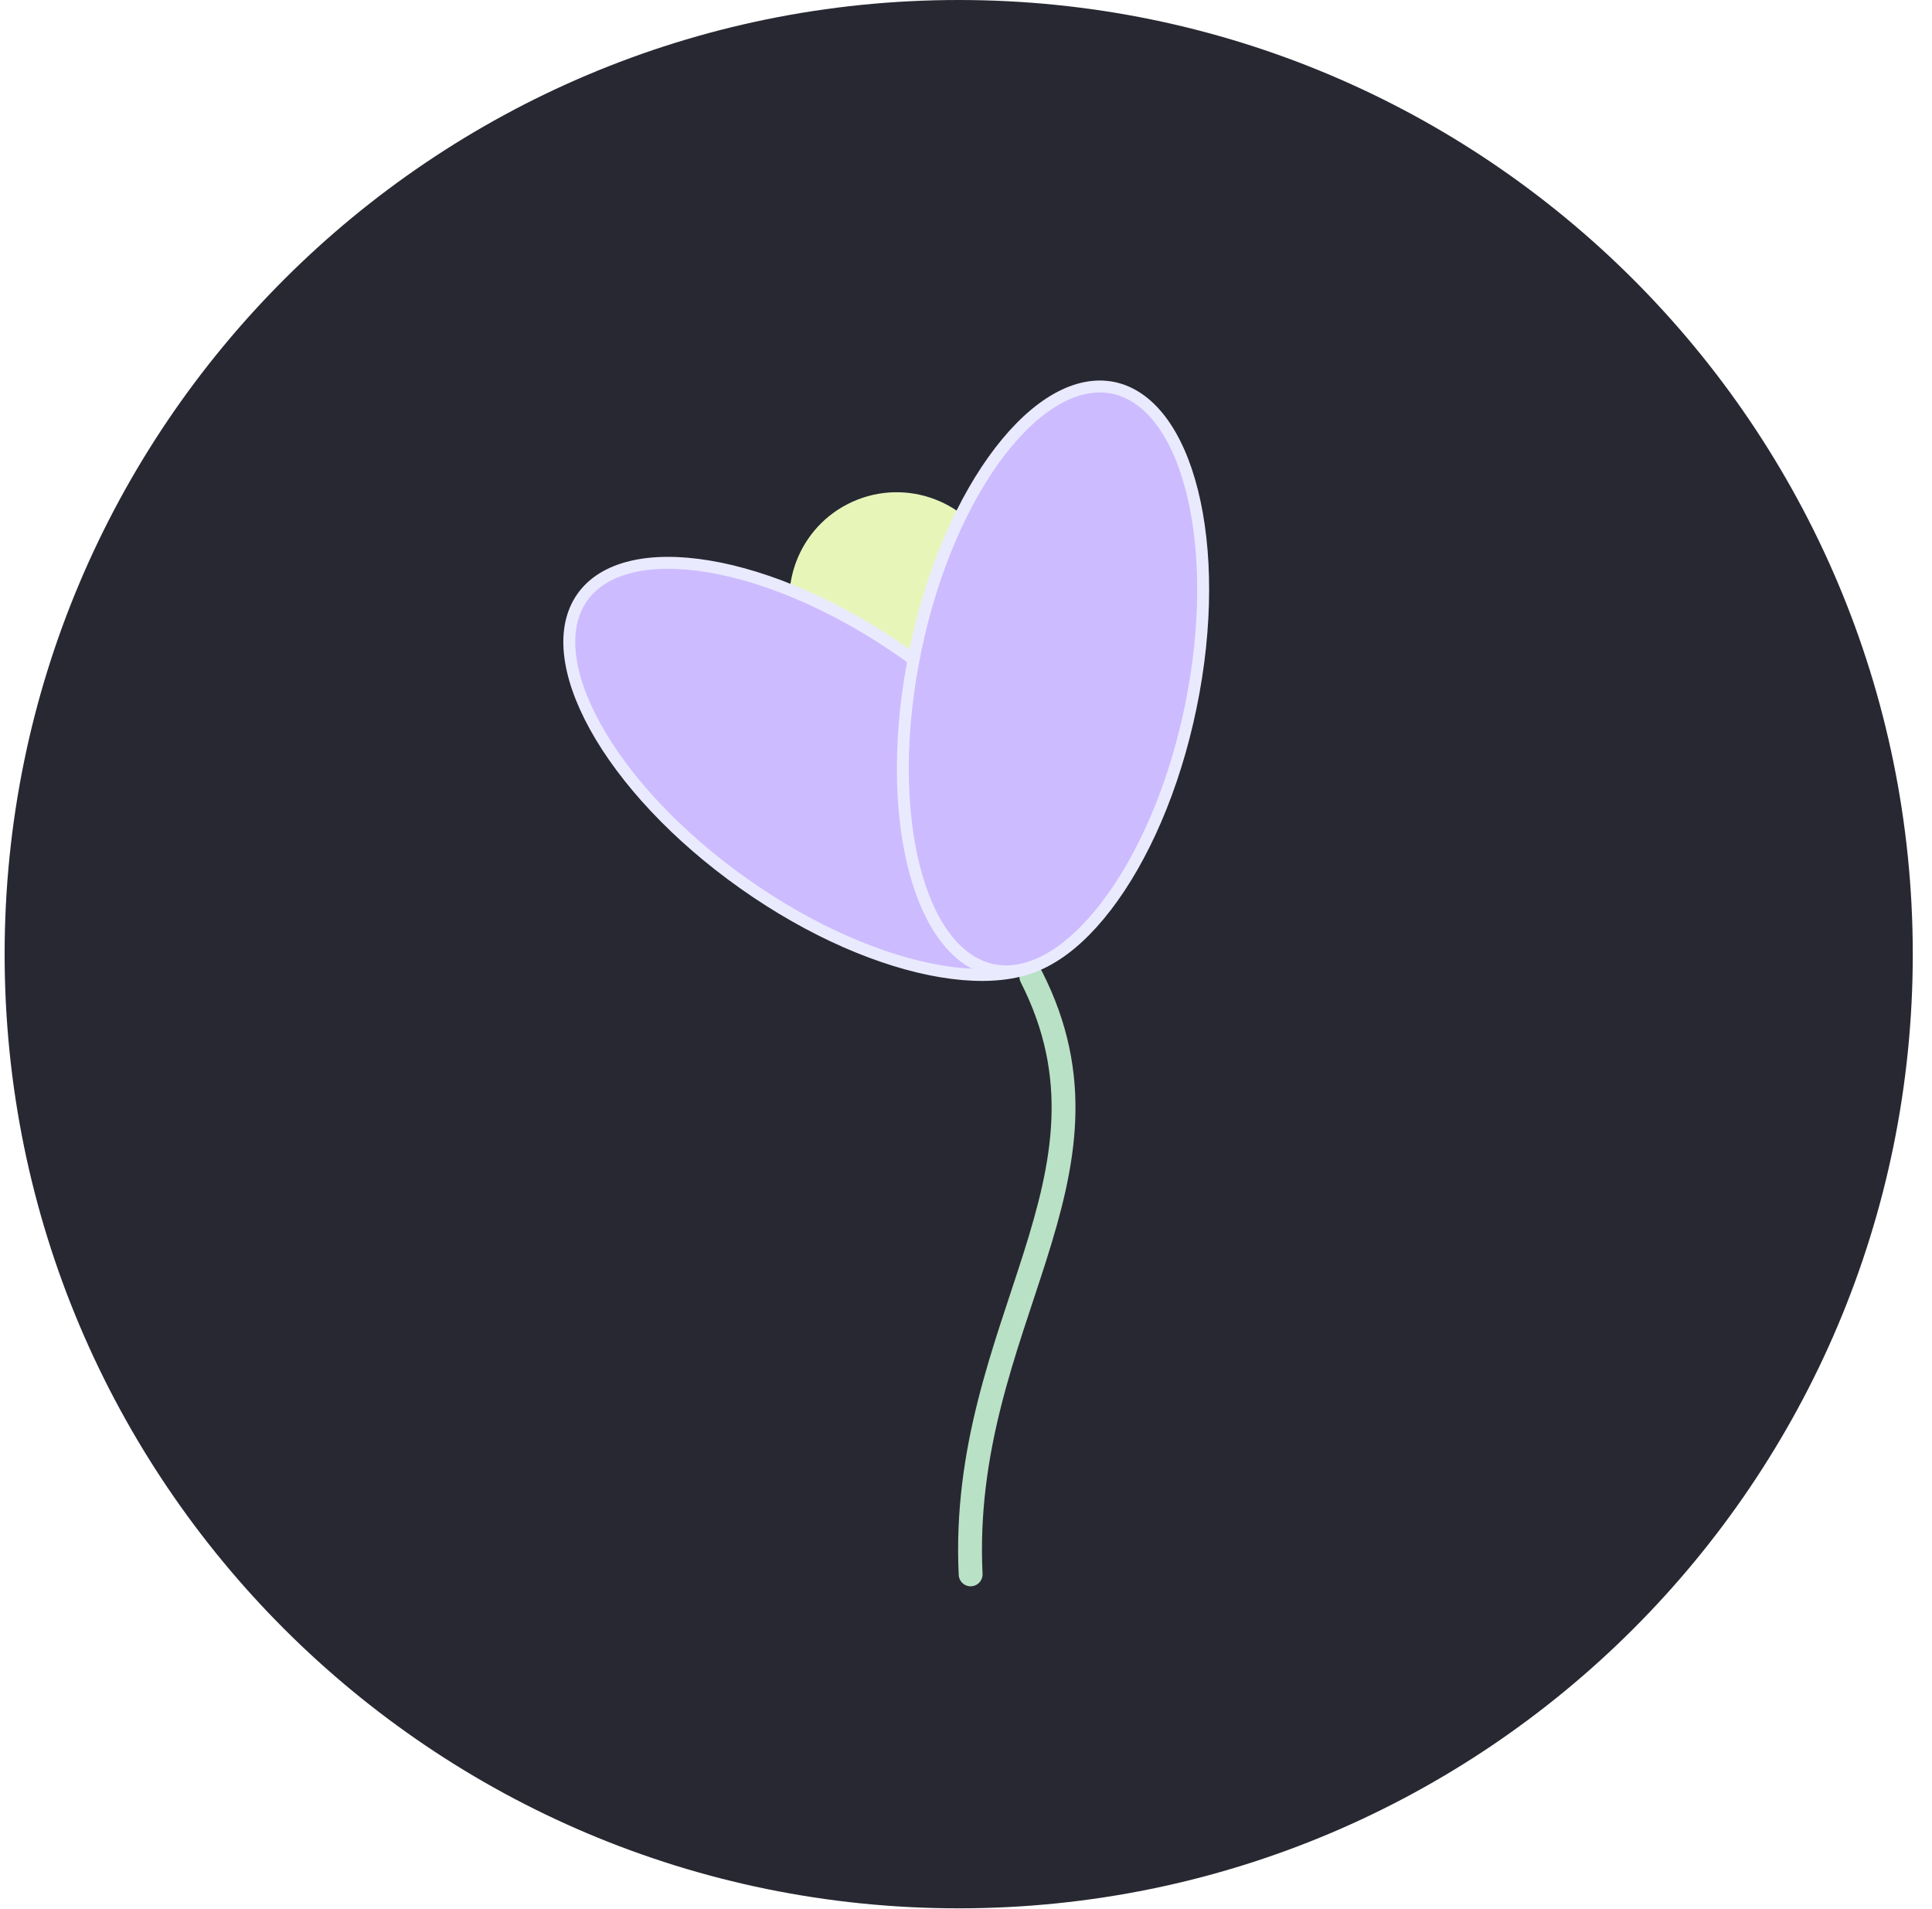
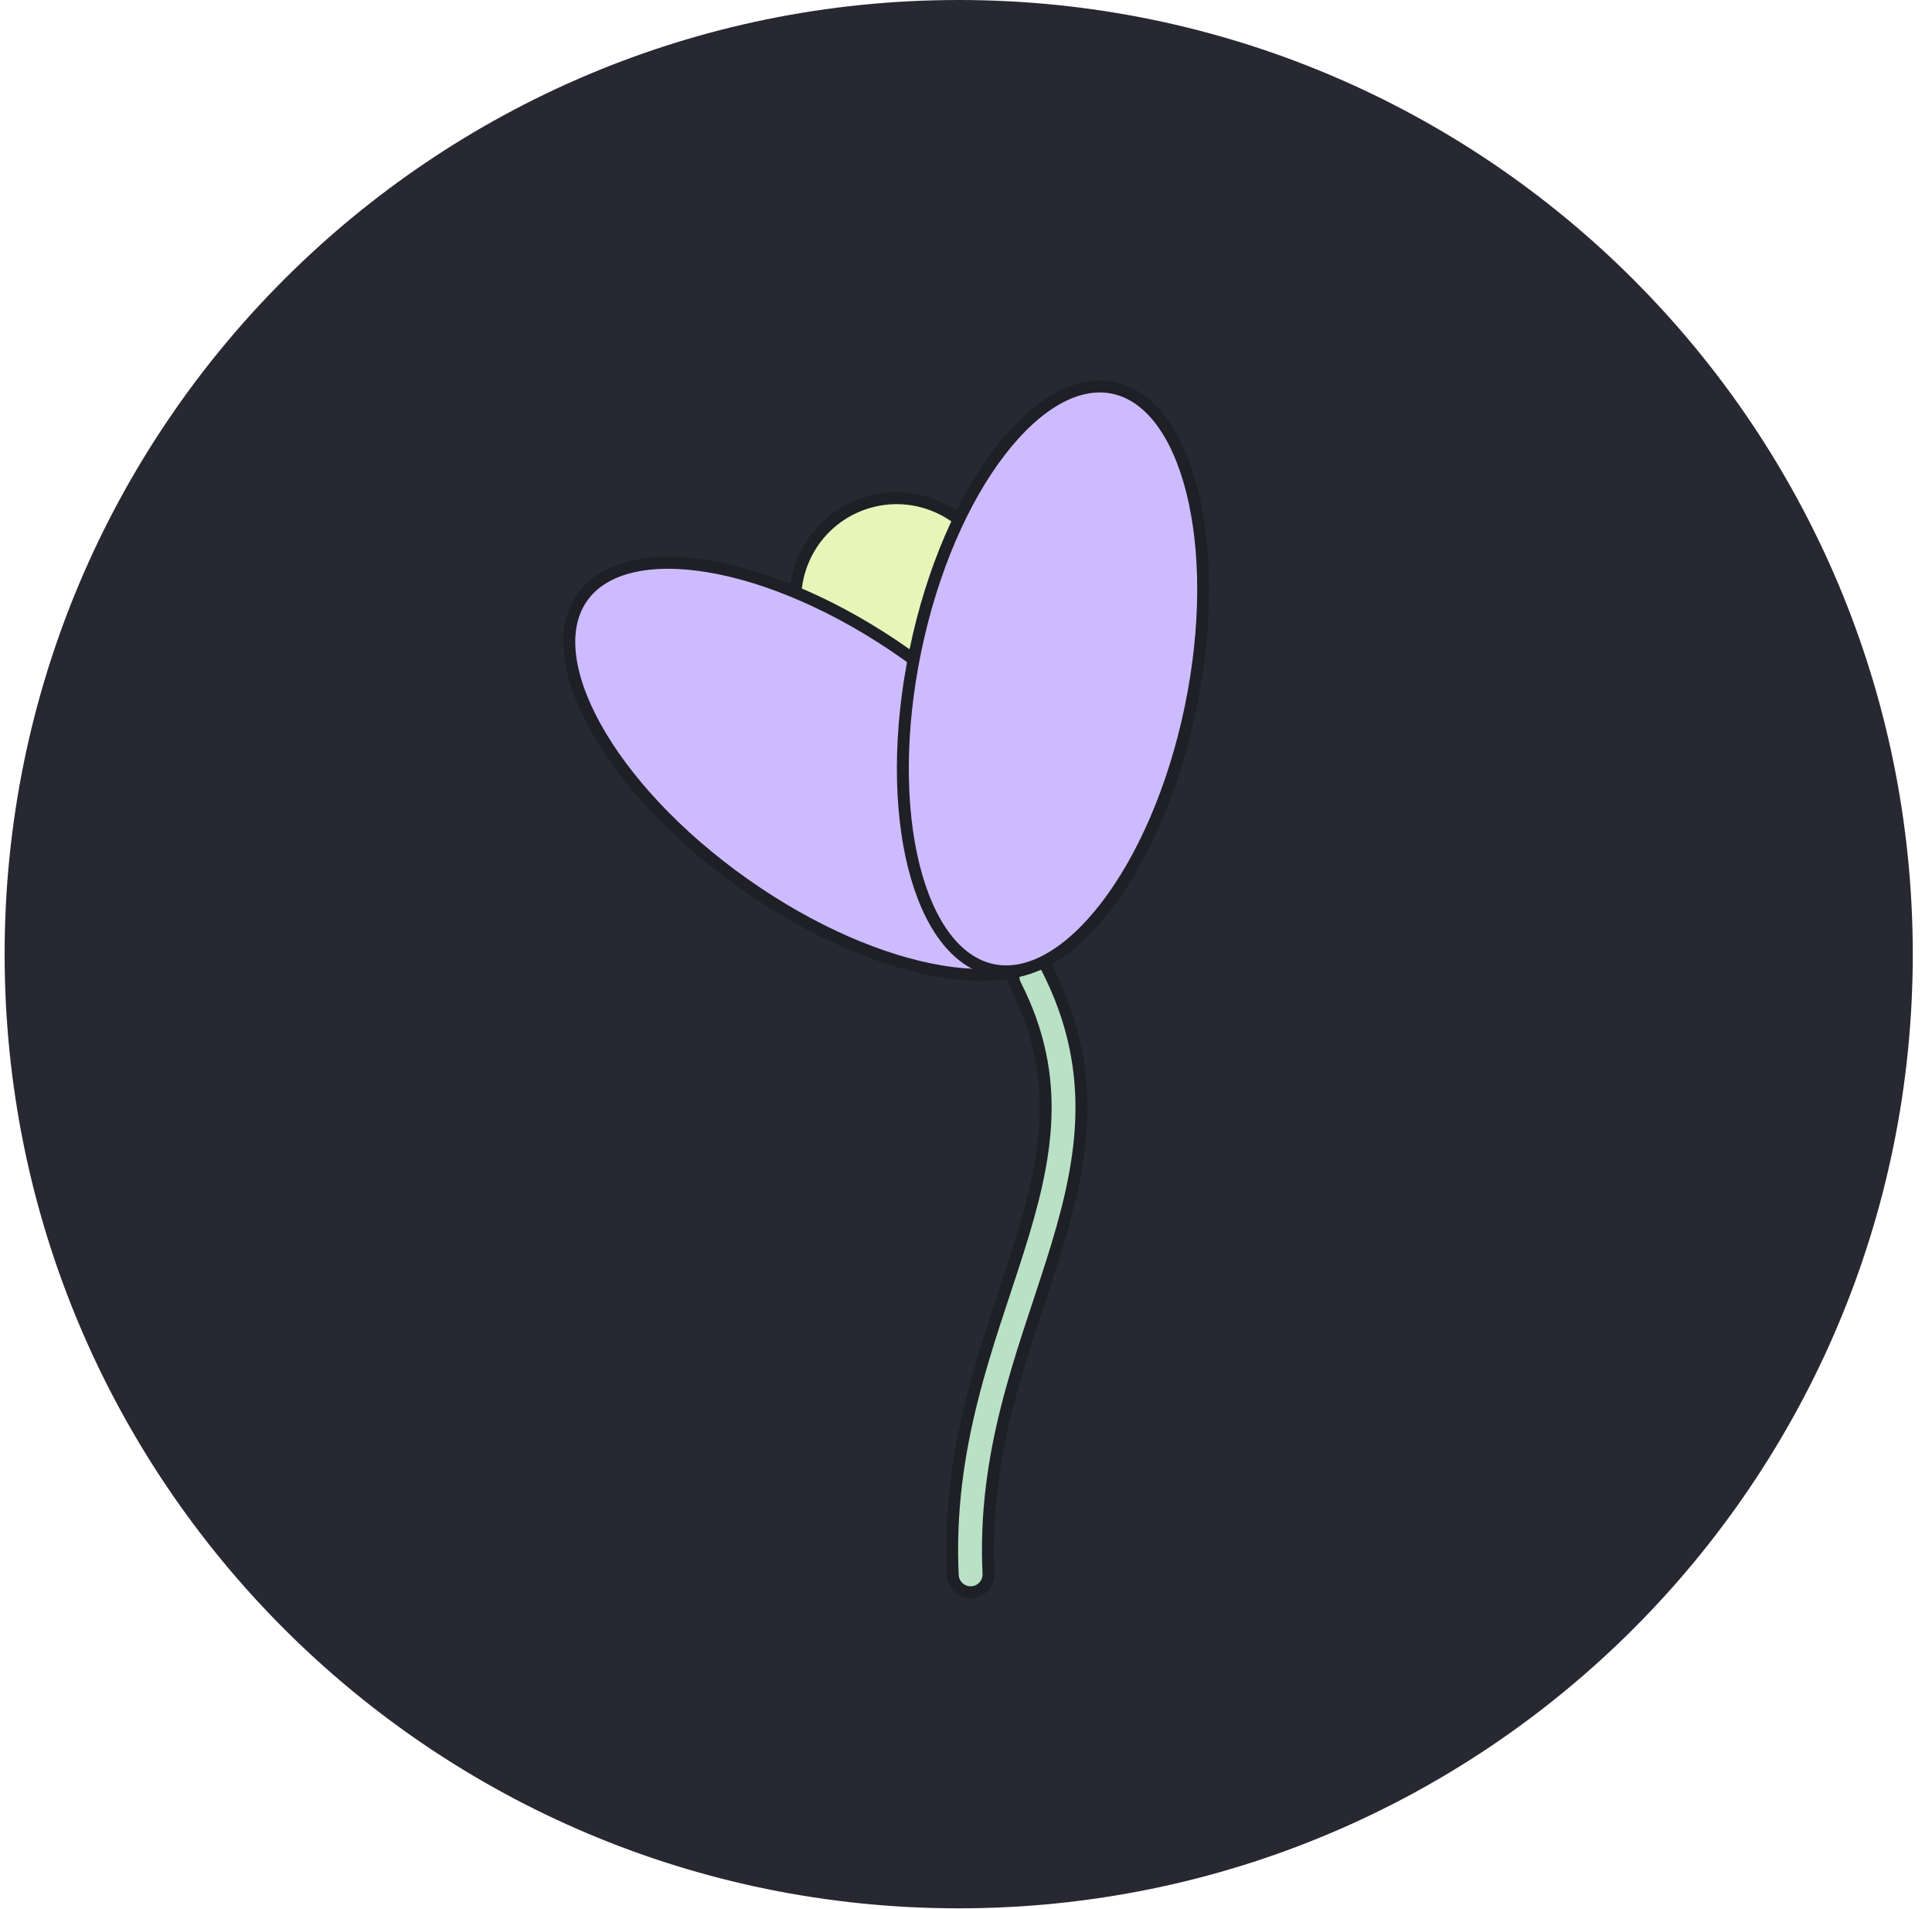
<svg xmlns="http://www.w3.org/2000/svg" width="81" height="80" viewBox="0 0 81 80" fill="none">
  <circle cx="40.194" cy="40" r="40" fill="#282832" />
-   <circle cx="37.592" cy="25.136" r="4.5" transform="rotate(-21.5145 37.5921 25.1357)" fill="#E8F5B9" />
+   <circle cx="37.592" cy="25.136" r="4.25" transform="rotate(-21.5145 37.5921 25.1357)" fill="#E8F5B9" stroke="#1F1F26" stroke-width="0.5" />
+   <path d="M43.24 40.95C47.525 49.371 40.194 55.5 40.694 66" stroke="#1F1F26" stroke-width="2" stroke-linecap="round" />
  <path d="M43.24 40.95C47.525 49.371 40.194 55.5 40.694 66" stroke="#B9E1C6" stroke-linecap="round" />
-   <path d="M37.99 27.422C40.832 29.431 43.002 31.801 44.216 33.997C45.44 36.209 45.656 38.164 44.764 39.426C43.871 40.688 41.957 41.138 39.462 40.721C36.987 40.309 34.029 39.054 31.187 37.044C28.345 35.035 26.176 32.666 24.961 30.47C23.737 28.257 23.521 26.302 24.414 25.039C25.306 23.777 27.221 23.329 29.715 23.745C32.191 24.158 35.148 25.413 37.99 27.422Z" fill="#CDBBFF" stroke="#EAEAFF" stroke-width="0.5" />
-   <path d="M38.379 27.265C37.672 30.674 37.703 33.887 38.313 36.321C38.929 38.773 40.105 40.349 41.618 40.663C43.132 40.977 44.838 39.998 46.377 37.992C47.905 36.002 49.211 33.066 49.917 29.658C50.624 26.249 50.593 23.037 49.982 20.603C49.367 18.151 48.191 16.574 46.677 16.26C45.163 15.946 43.458 16.926 41.918 18.932C40.391 20.922 39.085 23.857 38.379 27.265Z" fill="#CDBBFF" stroke="#EAEAFF" stroke-width="0.5" />
+   <path d="M37.99 27.422C40.832 29.431 43.002 31.801 44.216 33.997C45.44 36.209 45.656 38.164 44.764 39.426C43.871 40.688 41.957 41.138 39.462 40.721C36.987 40.309 34.029 39.054 31.187 37.044C28.345 35.035 26.176 32.666 24.961 30.47C23.737 28.257 23.521 26.302 24.414 25.039C25.306 23.777 27.221 23.329 29.715 23.745C32.191 24.158 35.148 25.413 37.99 27.422Z" fill="#CDBBFF" stroke="#1F1F26" stroke-width="0.5" />
+   <path d="M38.379 27.265C37.672 30.674 37.703 33.887 38.313 36.321C38.929 38.773 40.105 40.349 41.618 40.663C43.132 40.977 44.838 39.998 46.377 37.992C47.905 36.002 49.211 33.066 49.917 29.658C50.624 26.249 50.593 23.037 49.982 20.603C49.367 18.151 48.191 16.574 46.677 16.26C45.163 15.946 43.458 16.926 41.918 18.932C40.391 20.922 39.085 23.857 38.379 27.265Z" fill="#CDBBFF" stroke="#1F1F26" stroke-width="0.5" />
</svg>
